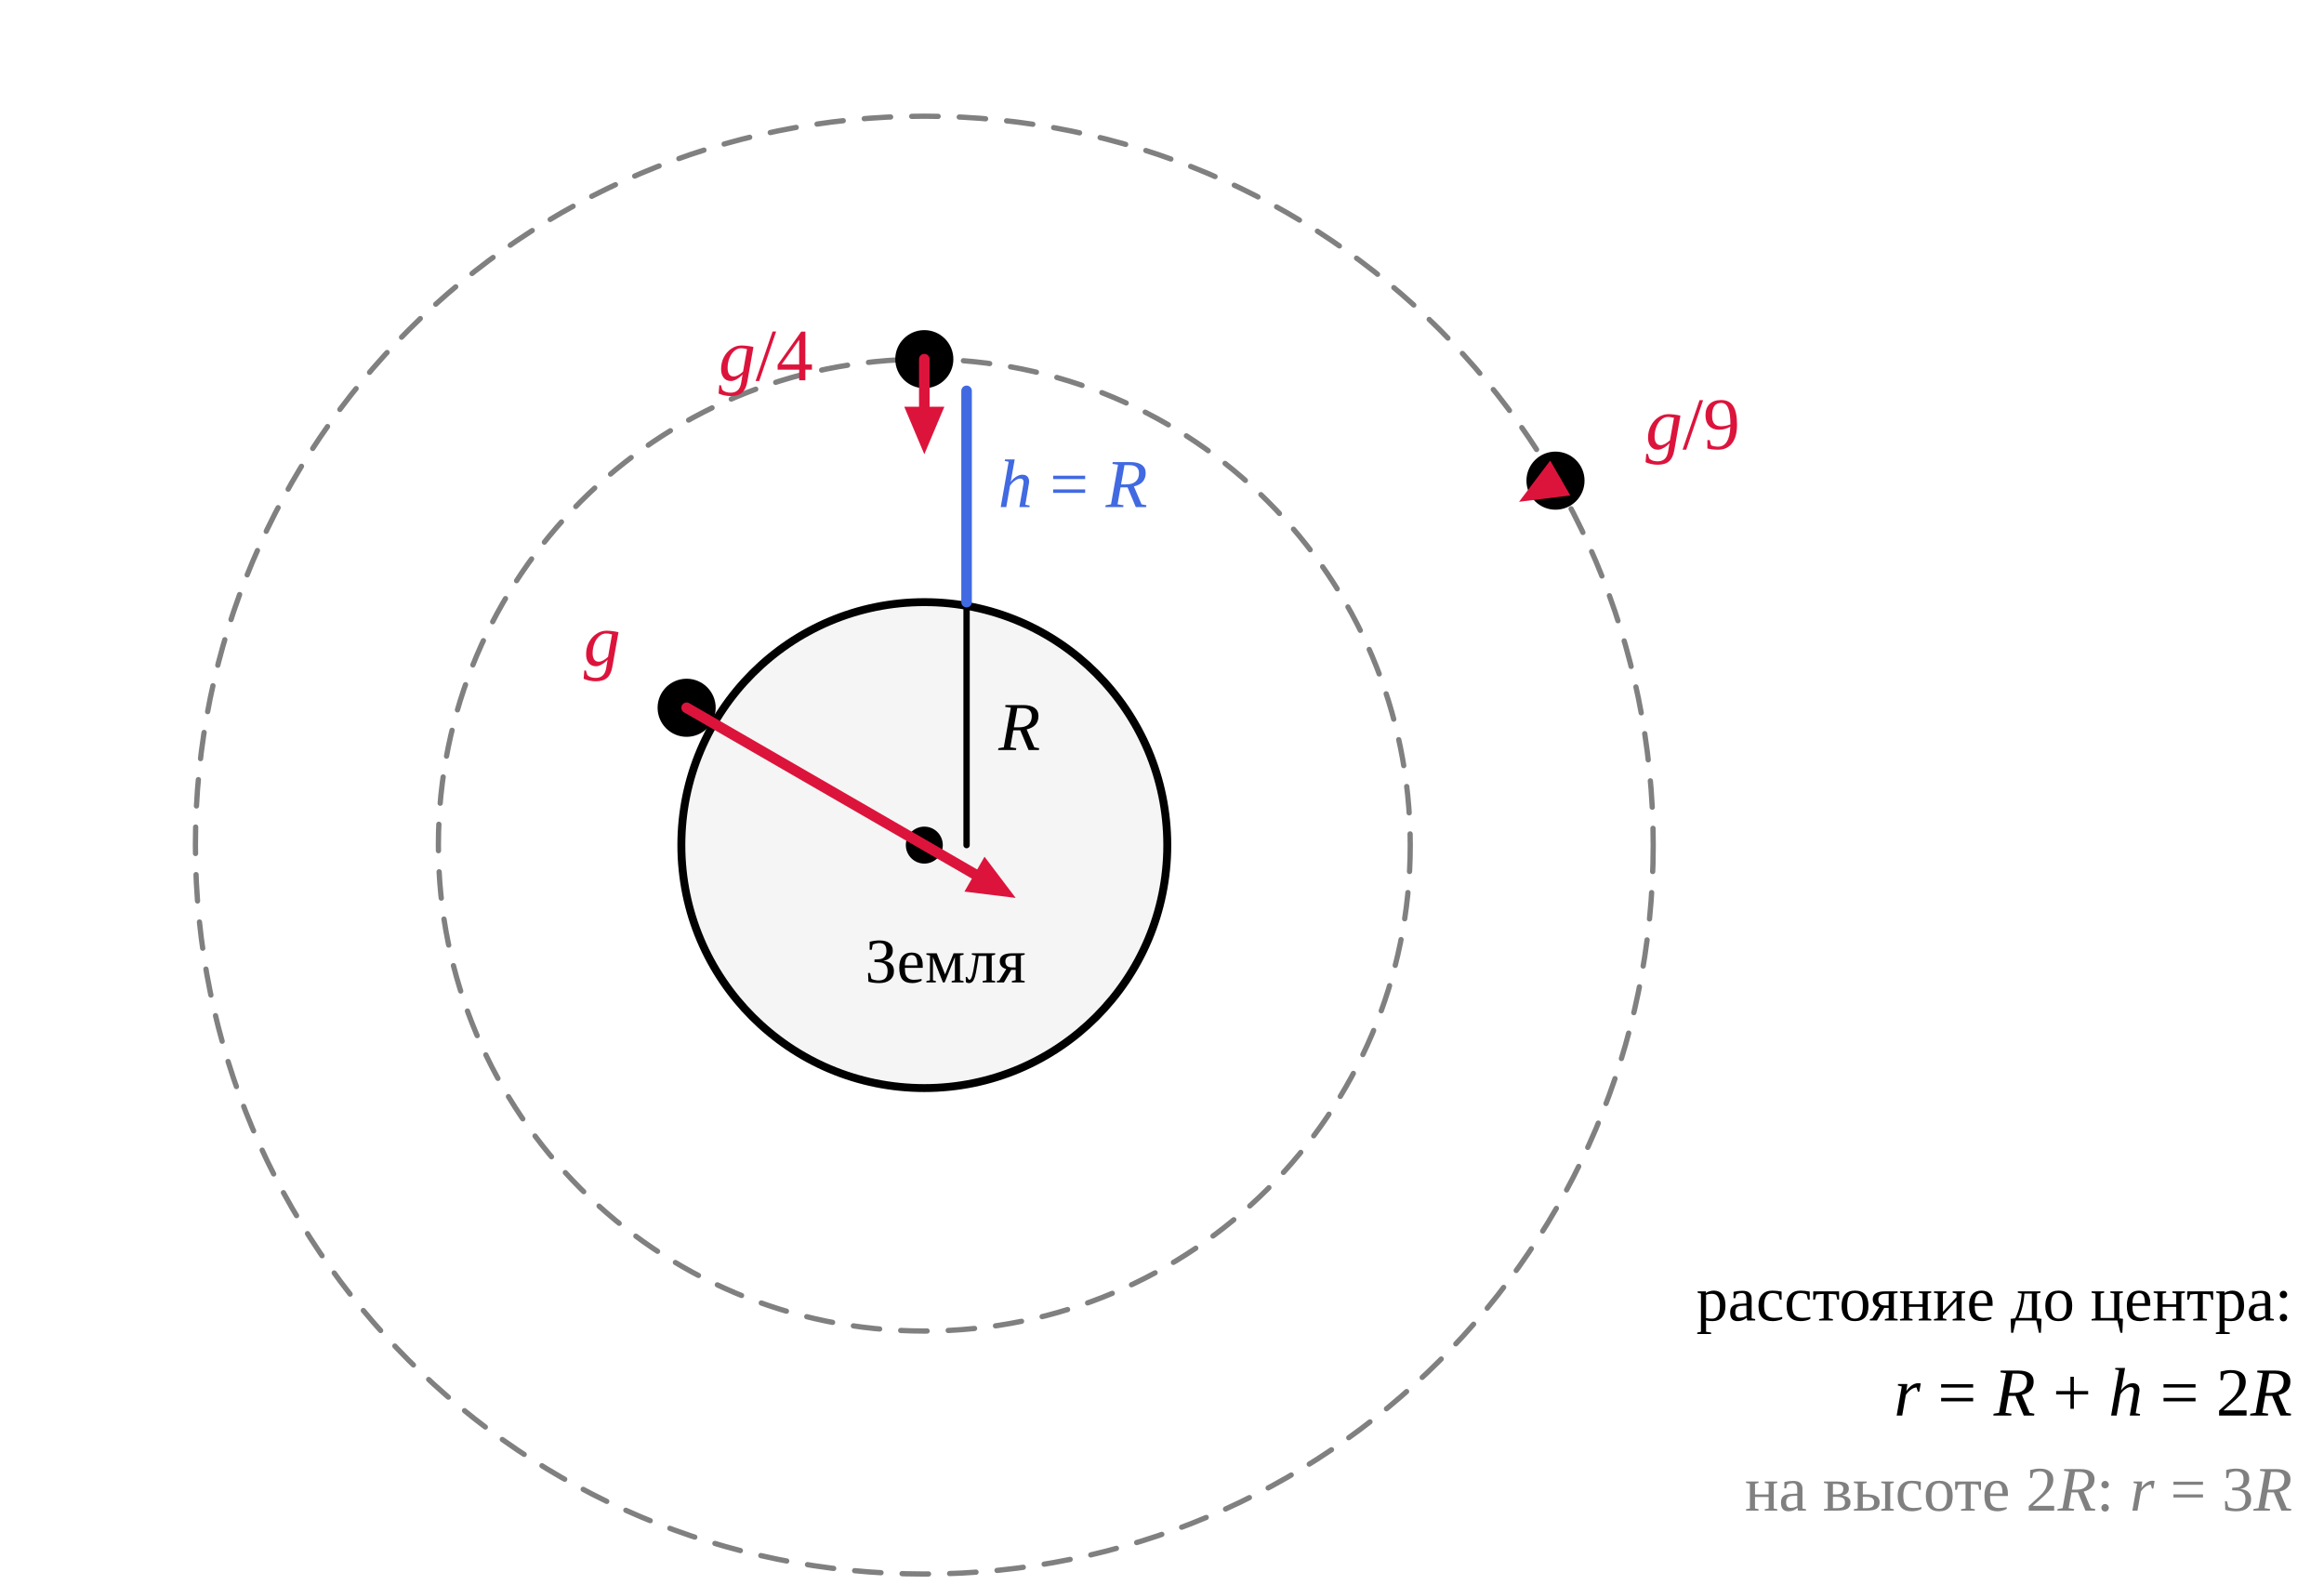
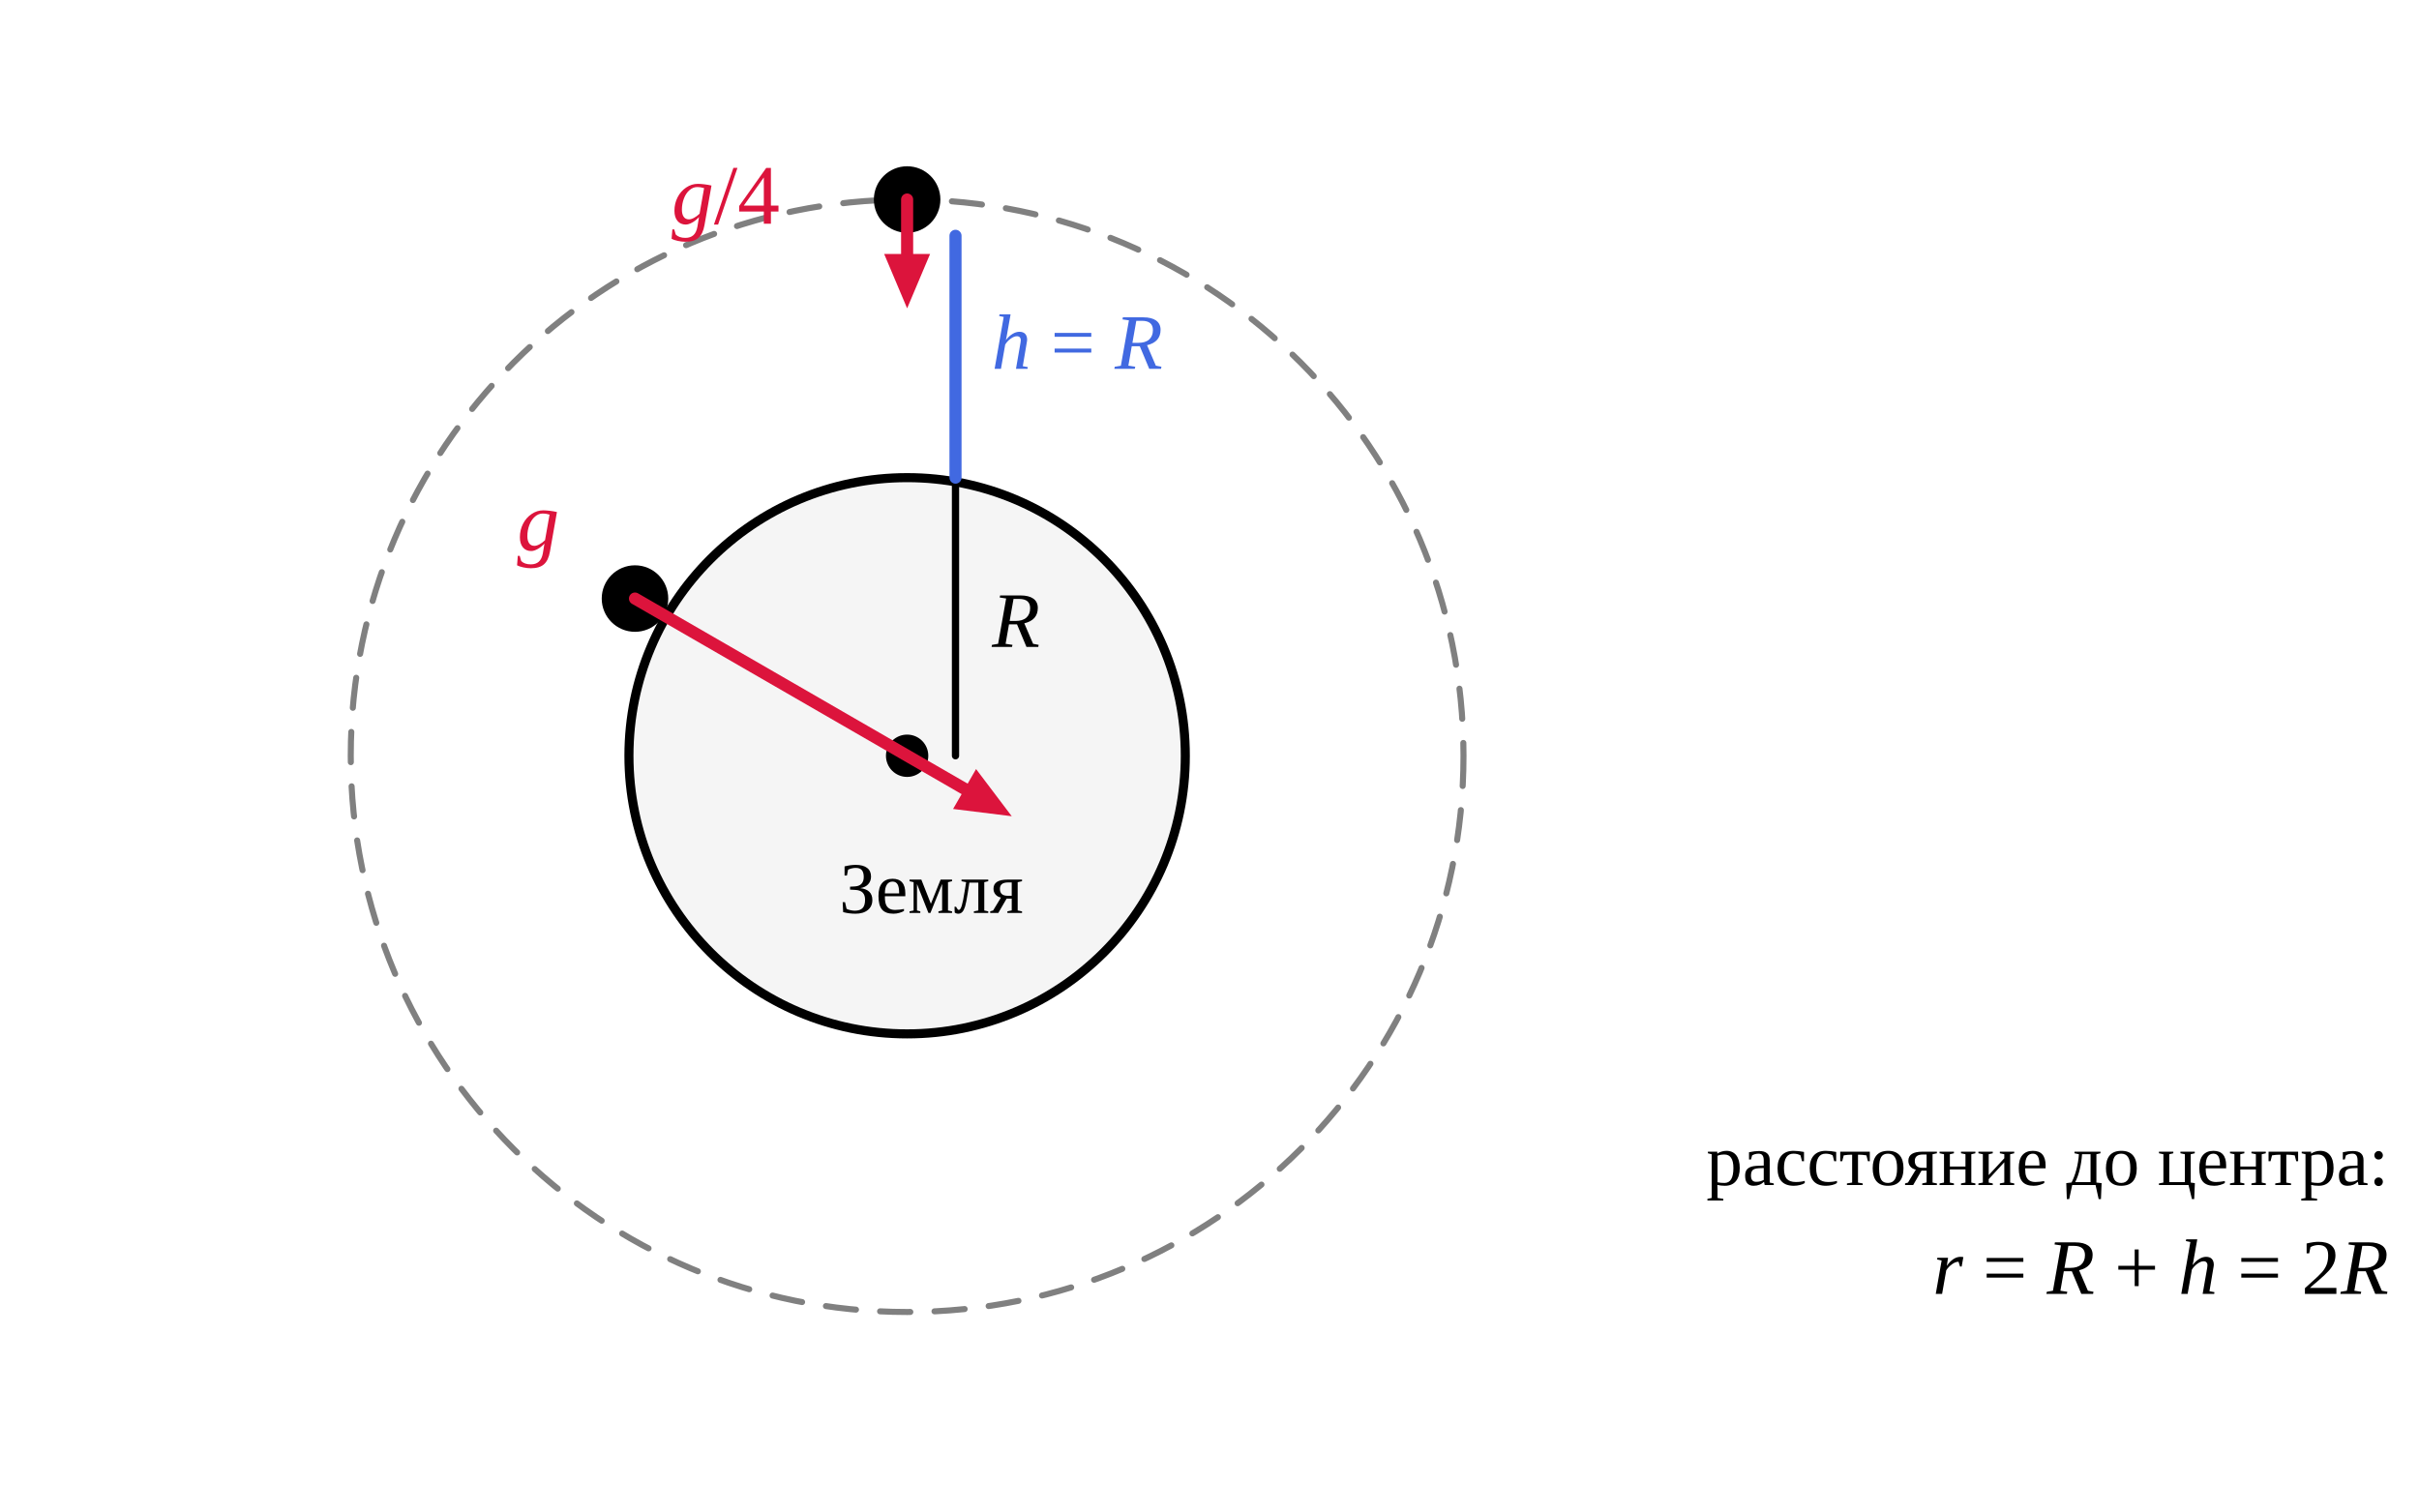
- <svg xmlns="http://www.w3.org/2000/svg" viewBox="0 0 440 300" width="440" height="300" class="fig-svg" font-size="14" fill="none" stroke="currentColor" stroke-linecap="round">
+ <svg xmlns="http://www.w3.org/2000/svg" viewBox="0 0 400 250" width="400" height="250" class="fig-svg" font-size="14" fill="none" stroke="currentColor" stroke-linecap="round">
  <g class="fig-muted" color="gray">
-     <circle cx="175" cy="160" r="92" fill="none" stroke-width="1" stroke-dasharray="5 4" />
+     <circle cx="150" cy="125" r="92" fill="none" stroke-width="1" stroke-dasharray="5 4" />
  </g>
-   <g class="fig-muted" color="gray">
-     <circle cx="175" cy="160" r="138" fill="none" stroke-width="1" stroke-dasharray="5 4" />
-   </g>
-   <circle cx="175" cy="160" r="46" class="fig-fill" fill="whitesmoke" stroke-width="1.5" />
-   <text x="179" y="186" text-anchor="middle" font-size="12" fill="currentColor" stroke="none">Земля</text>
-   <circle cx="175" cy="160" r="3" fill="currentColor" stroke-width="1" />
-   <circle cx="130" cy="134" r="5" fill="currentColor" stroke-width="1" />
+   <circle cx="150" cy="125" r="46" class="fig-fill" fill="whitesmoke" stroke-width="1.5" />
+   <text x="154" y="151" text-anchor="middle" font-size="12" fill="currentColor" stroke="none">Земля</text>
+   <circle cx="150" cy="125" r="3" fill="currentColor" stroke-width="1" />
+   <circle cx="105" cy="99" r="5" fill="currentColor" stroke-width="1" />
  <g class="fig-force" color="crimson">
-     <path stroke-width="2" d="M130 134L186.8 166.8" />
-     <path fill="currentColor" stroke="none" d="M192.3 170L182.6 168.8L186.4 162.2Z" />
-     <text x="114" y="126" text-anchor="middle" font-size="14" fill="currentColor" stroke="none">
+     <path stroke-width="2" d="M105 99L161.8 131.8" />
+     <path fill="currentColor" stroke="none" d="M167.3 135L157.6 133.8L161.4 127.2Z" />
+     <text x="89" y="91" text-anchor="middle" font-size="14" fill="currentColor" stroke="none">
      <tspan font-style="italic">g</tspan>
    </text>
  </g>
-   <circle cx="175" cy="68" r="5" fill="currentColor" stroke-width="1" />
+   <circle cx="150" cy="33" r="5" fill="currentColor" stroke-width="1" />
  <g class="fig-force" color="crimson">
-     <path stroke-width="2" d="M175 68L175 79.7" />
-     <path fill="currentColor" stroke="none" d="M175 86L171.2 77L178.8 77Z" />
-     <text x="145" y="72" text-anchor="middle" font-size="14" fill="currentColor" stroke="none">
+     <path stroke-width="2" d="M150 33L150 44.7" />
+     <path fill="currentColor" stroke="none" d="M150 51L146.2 42L153.8 42Z" />
+     <text x="120" y="37" text-anchor="middle" font-size="14" fill="currentColor" stroke="none">
      <tspan font-style="italic">g</tspan>/4</text>
  </g>
-   <circle cx="294.5" cy="91" r="5" fill="currentColor" stroke-width="1" />
-   <g class="fig-force" color="crimson">
-     <path stroke-width="2" d="M294.5 91L293.1 91.8" />
-     <path fill="currentColor" stroke="none" d="M287.6 95L293.5 87.2L297.3 93.8Z" />
-     <text x="320.5" y="85" text-anchor="middle" font-size="14" fill="currentColor" stroke="none">
-       <tspan font-style="italic">g</tspan>/9</text>
-   </g>
-   <path fill="none" stroke-width="1.2" d="M183 160L183 114" />
-   <text x="193" y="142" text-anchor="middle" font-size="13" fill="currentColor" stroke="none">
+   <path fill="none" stroke-width="1.2" d="M158 125L158 79" />
+   <text x="168" y="107" text-anchor="middle" font-size="13" fill="currentColor" stroke="none">
    <tspan font-style="italic">R</tspan>
  </text>
  <g class="fig-accent" color="royalblue">
-     <path fill="none" stroke-width="2" d="M183 114L183 74" />
+     <path fill="none" stroke-width="2" d="M158 79L158 39" />
  </g>
  <g class="fig-accent" color="royalblue">
-     <text x="189" y="96" text-anchor="start" font-size="13" fill="currentColor" stroke="none">
+     <text x="164" y="61" text-anchor="start" font-size="13" fill="currentColor" stroke="none">
      <tspan font-style="italic">h</tspan> = <tspan font-style="italic">R</tspan>
    </text>
  </g>
-   <text x="434" y="250" text-anchor="end" font-size="12" fill="currentColor" stroke="none">расстояние до центра:</text>
-   <text x="434" y="268" text-anchor="end" font-size="13" fill="currentColor" stroke="none">
+   <text x="395" y="196" text-anchor="end" font-size="12" fill="currentColor" stroke="none">расстояние до центра:</text>
+   <text x="395" y="214" text-anchor="end" font-size="13" fill="currentColor" stroke="none">
    <tspan font-style="italic">r</tspan> = <tspan font-style="italic">R</tspan> + <tspan font-style="italic">h</tspan> = 2<tspan font-style="italic">R</tspan>
  </text>
-   <g class="fig-muted" color="gray">
-     <text x="434" y="286" text-anchor="end" font-size="12" fill="currentColor" stroke="none">на высоте 2<tspan font-style="italic">R</tspan>: <tspan font-style="italic">r</tspan> = 3<tspan font-style="italic">R</tspan>
-     </text>
-   </g>
</svg>
